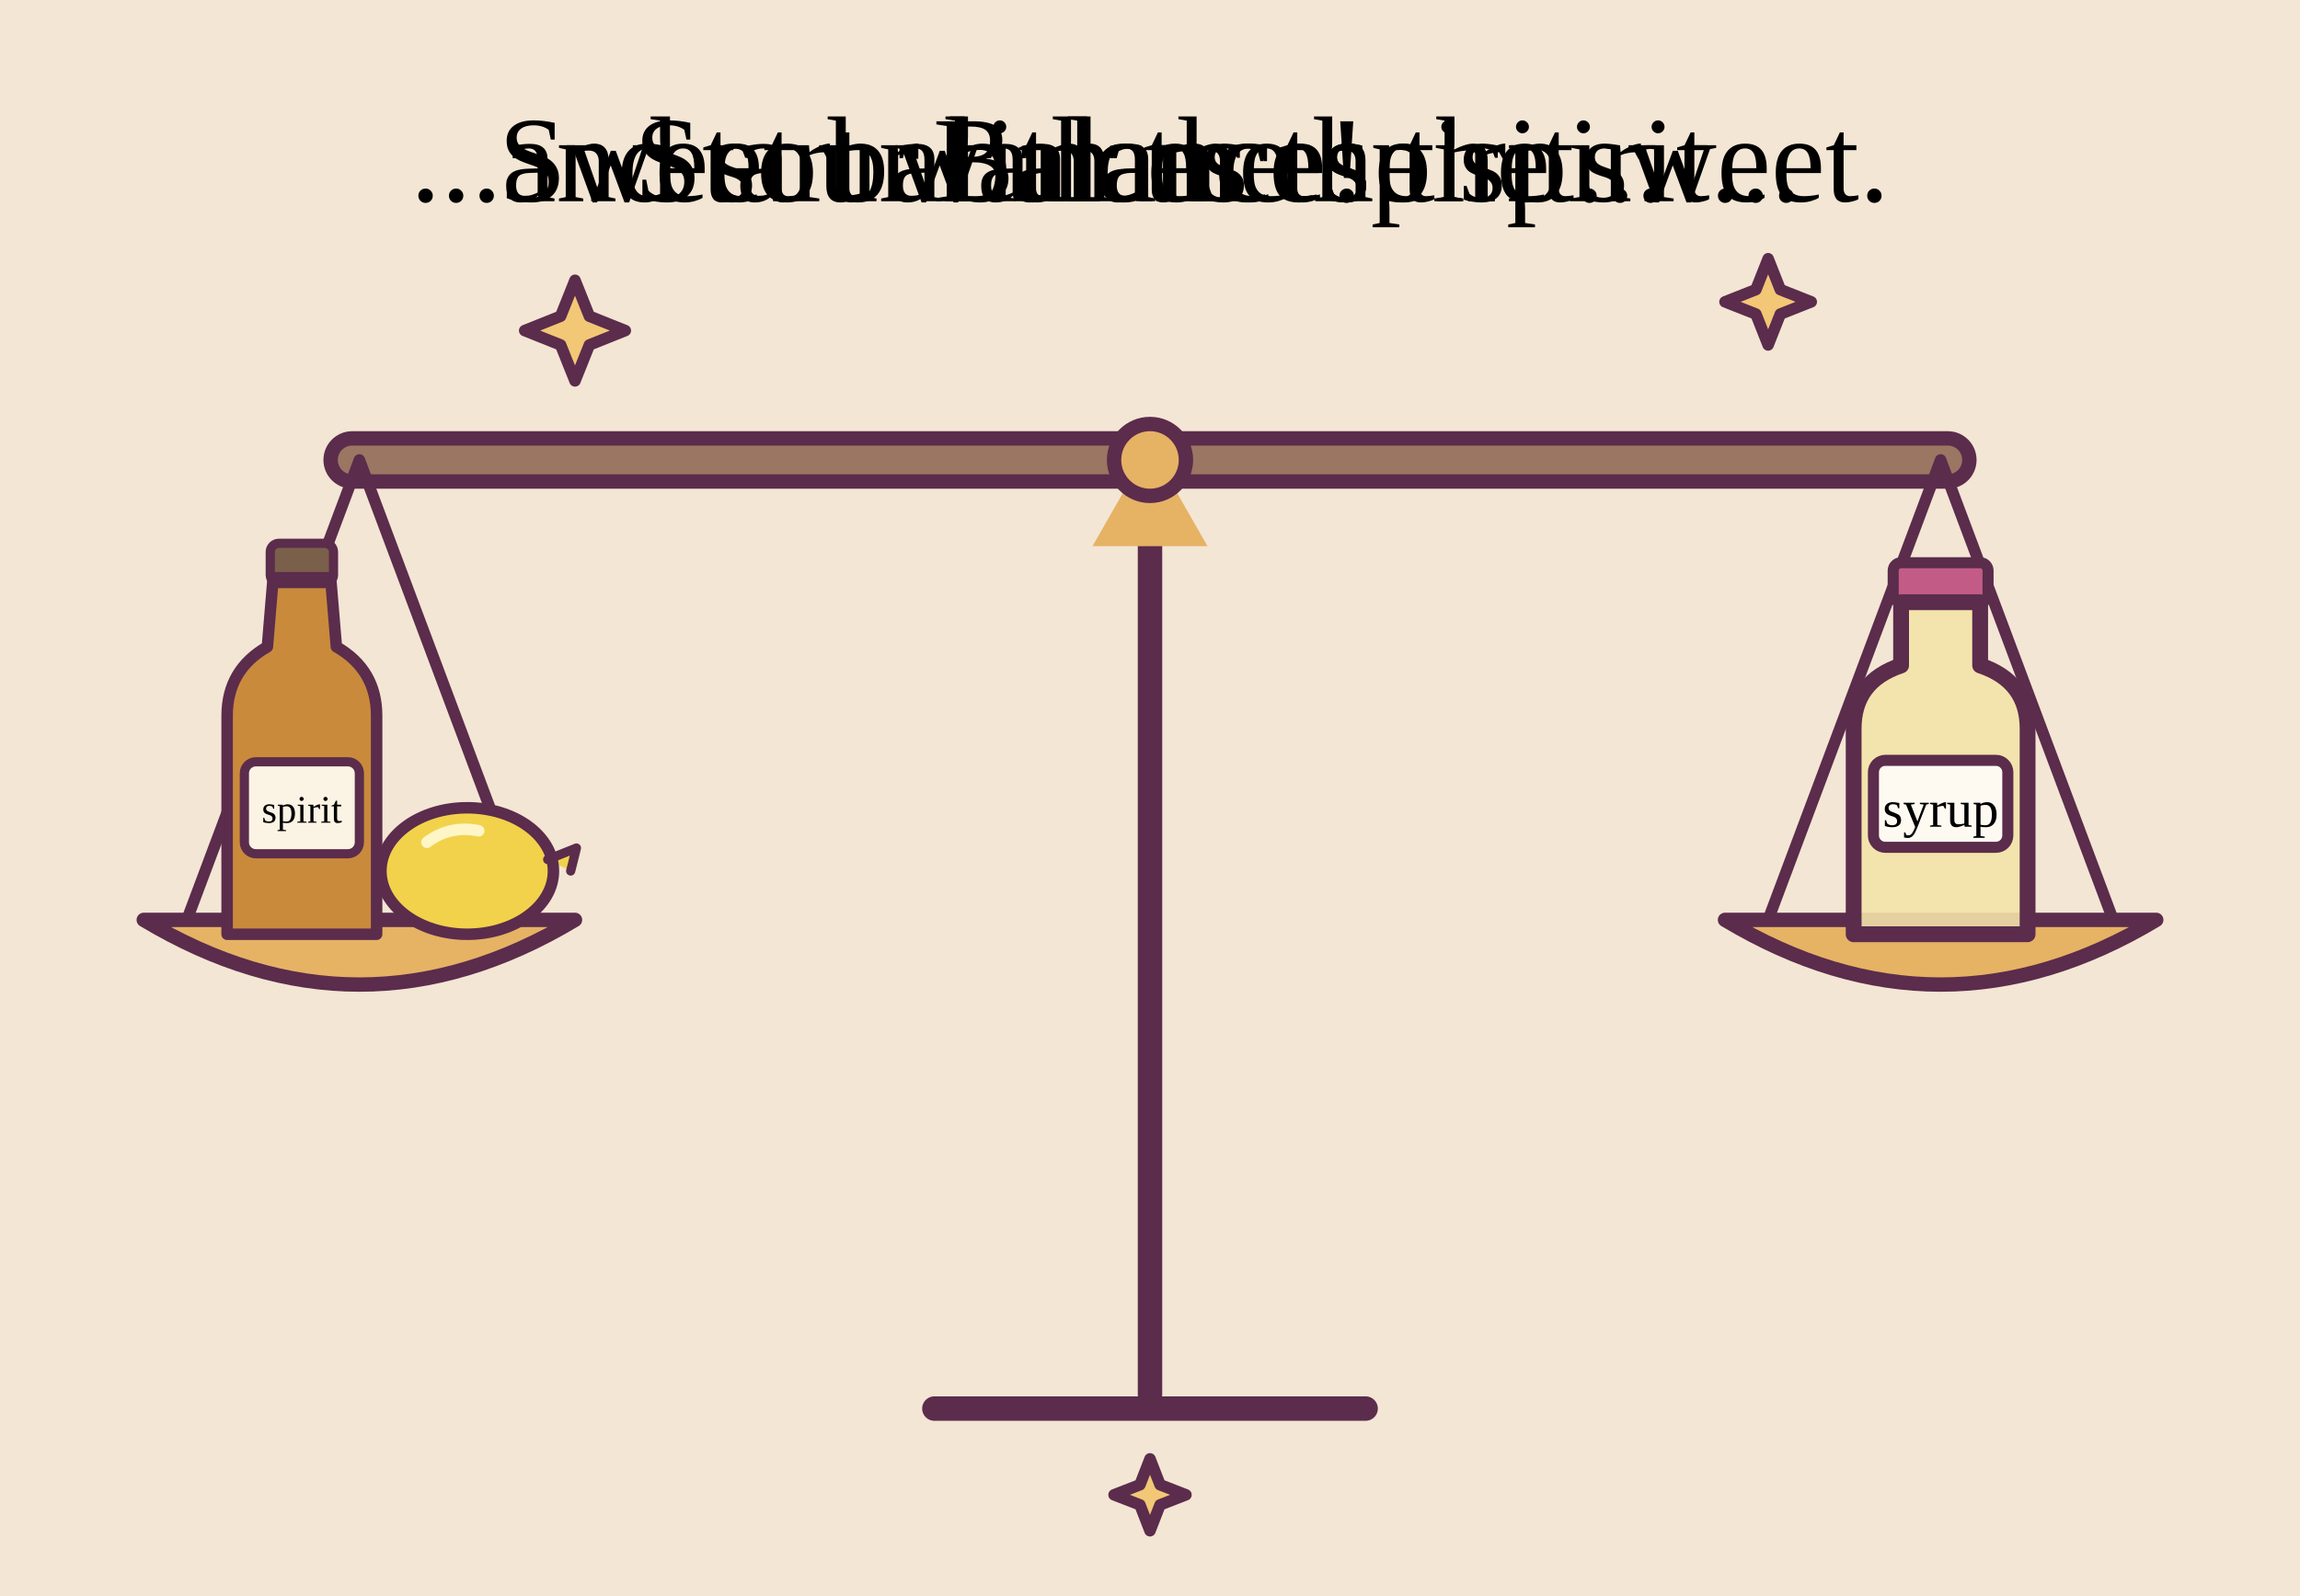
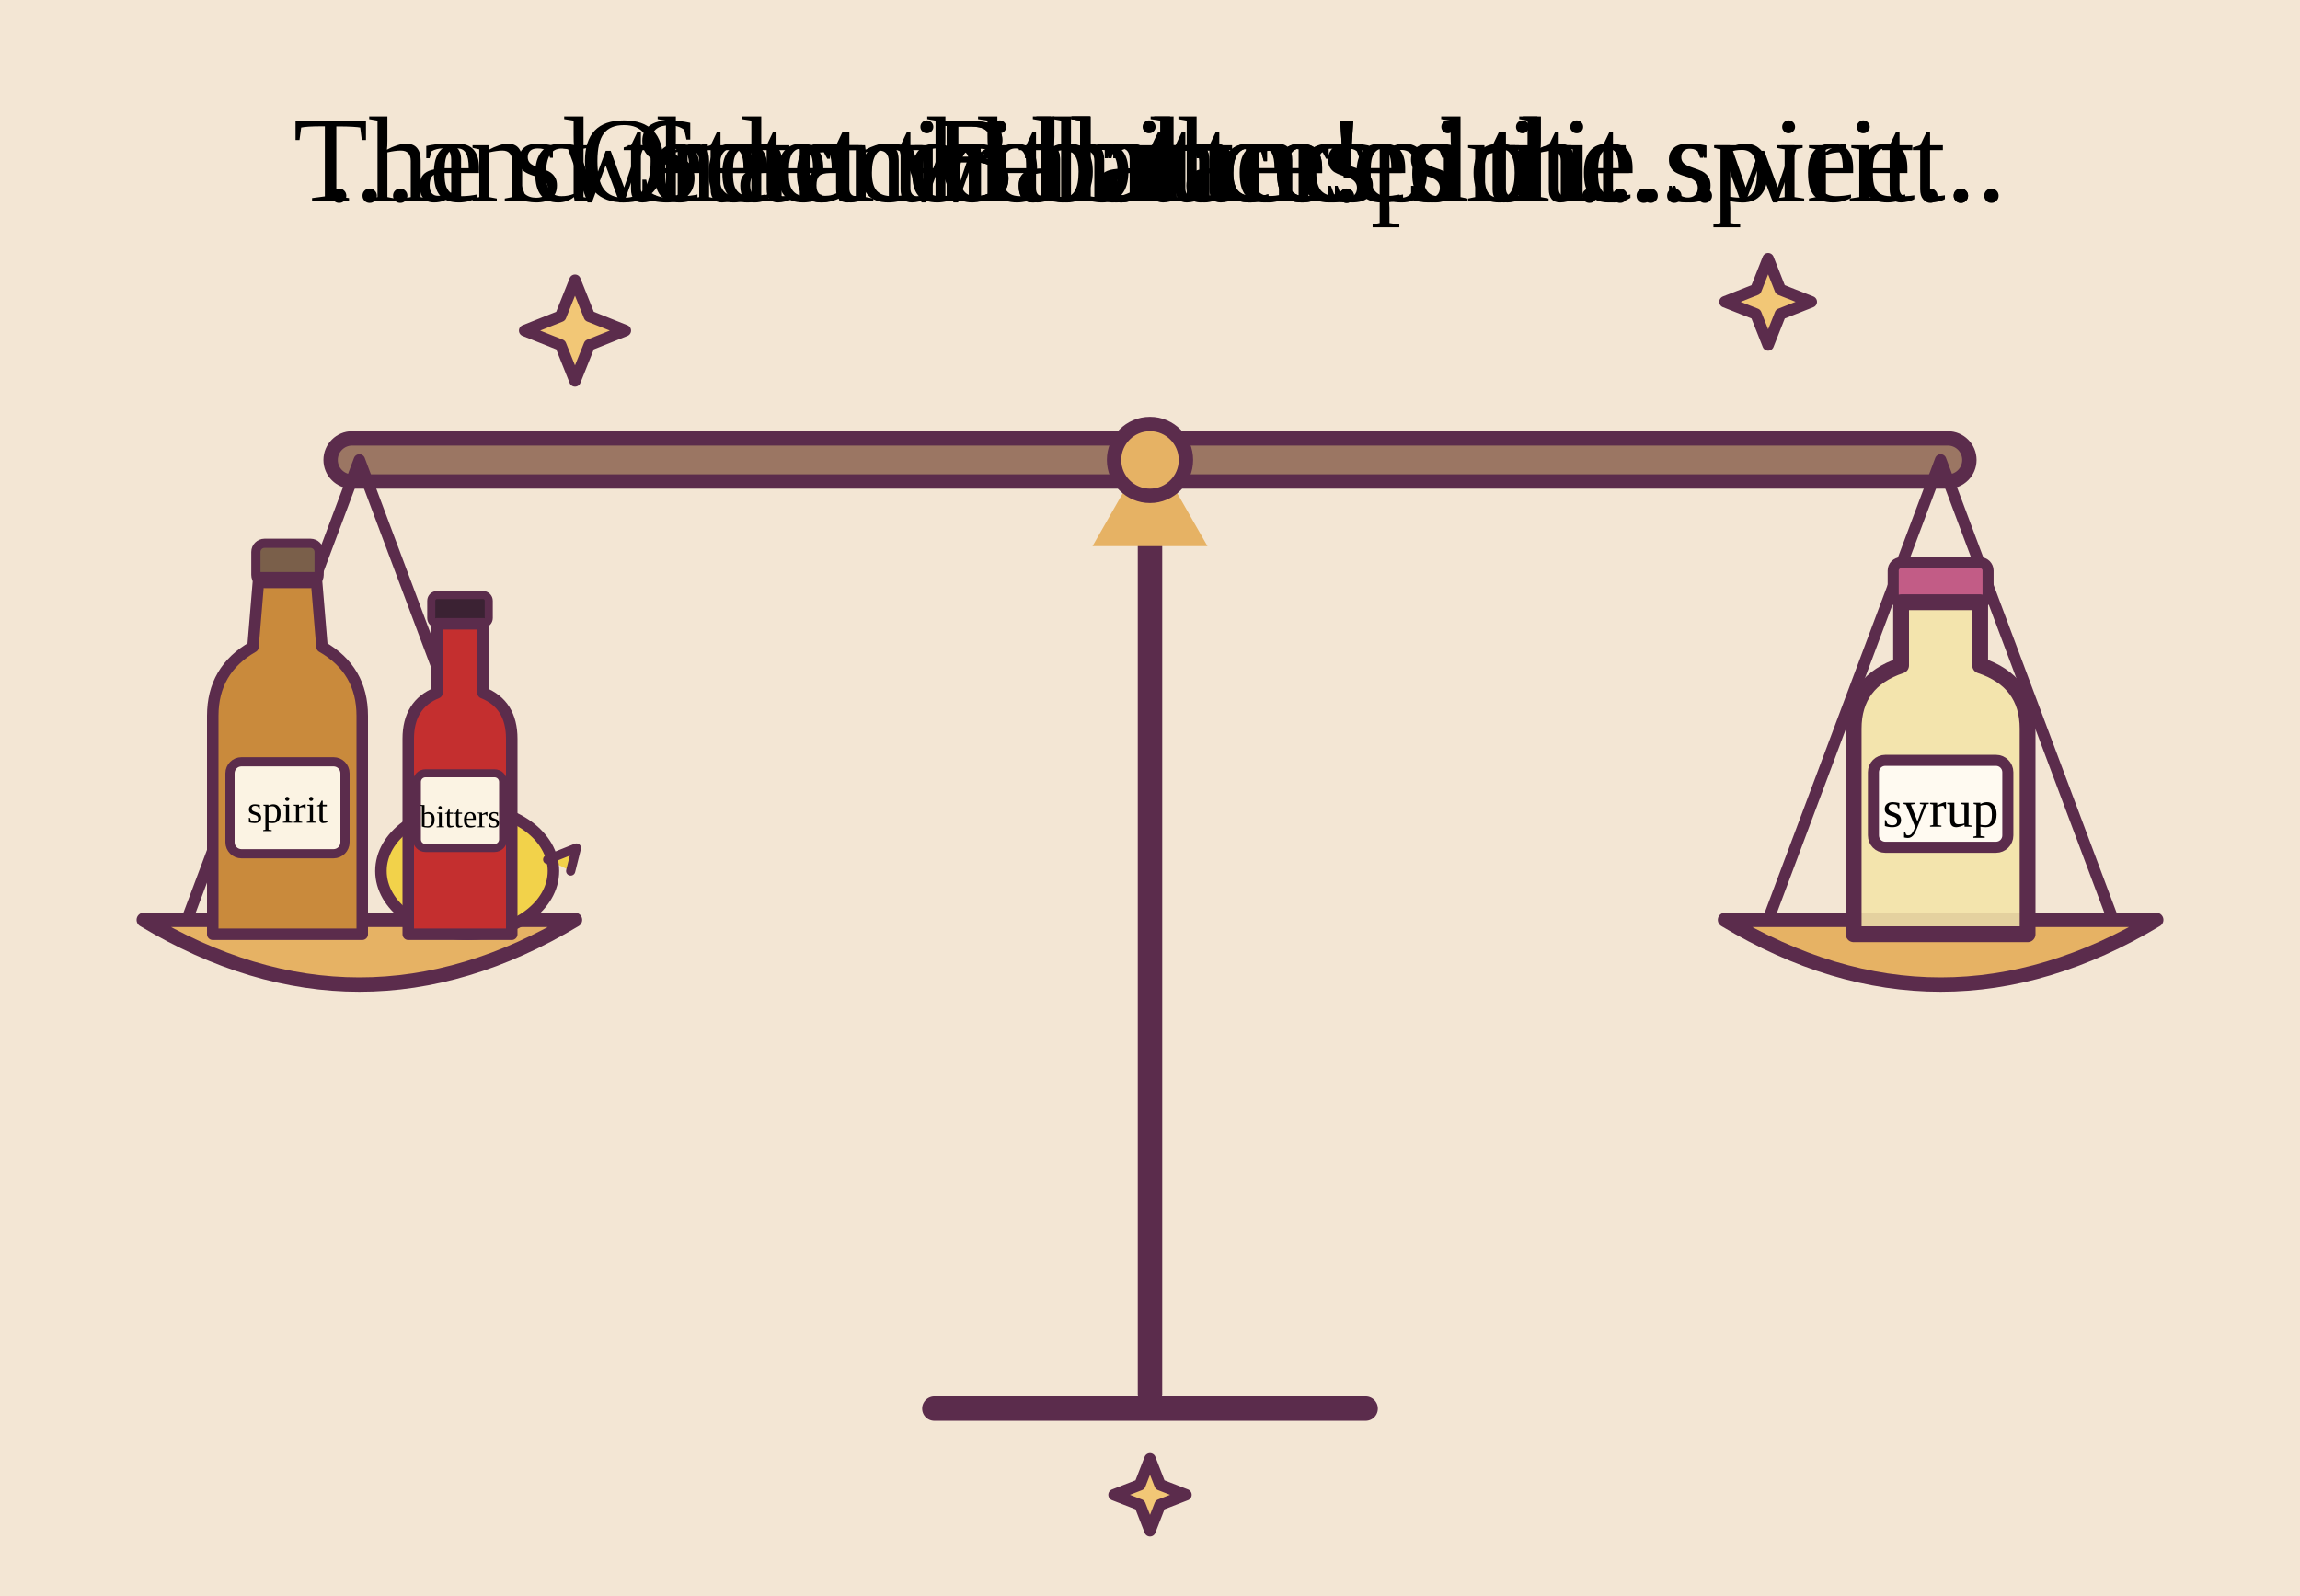
- <svg viewBox="0 0 320 222" role="img" aria-label="A balance scale. A bottle of spirit tips it down on one side. Simple syrup on the other side tips it too far the other way. A lemon added next to the spirit brings it level: balance">
+ <svg viewBox="0 0 320 222" role="img" aria-label="A balance scale. A bottle of spirit tips it down on one side. Simple syrup on the other side tips it too far the other way. A lemon added next to the spirit brings it level: balance. Then the lemon comes off, a bottle of bitters goes on, and it balances again">
  <g transform="translate(-40 -6)">
    <g filter="url(#wash)">
      <rect x="0" y="0" width="400" height="236" fill="#f3e6d4" />
    </g>
    <g filter="url(#crayon)" fill="none" stroke="#5b2c4c" stroke-width="2.6" stroke-linecap="round" stroke-linejoin="round">
      <path d="M200 70 V200 M170 202 H230" stroke-width="3.4" />
    </g>
    <g filter="url(#wash)">
      <path d="M192 82 L200 68 L208 82Z" fill="#e6b264" />
    </g>
    <g class="beam" style="transform-origin:200px 70px">
      <g filter="url(#wash)">
        <rect x="86" y="67" width="228" height="6" rx="3" fill="#9b7663" />
      </g>
      <g filter="url(#crayon)" fill="none" stroke="#5b2c4c" stroke-width="2.6" stroke-linecap="round" stroke-linejoin="round">
        <rect x="86" y="67" width="228" height="6" rx="3" stroke-width="2" />
      </g>
      <g filter="url(#wash)">
        <circle cx="200" cy="70" r="5" fill="#e6b264" />
      </g>
      <g filter="url(#crayon)" fill="none" stroke="#5b2c4c" stroke-width="2.6" stroke-linecap="round" stroke-linejoin="round">
        <circle cx="200" cy="70" r="5" stroke-width="2" />
      </g>
      <g class="pan" style="transform-origin:90px 70px">
        <g filter="url(#crayon)" fill="none" stroke="#5b2c4c" stroke-width="2.6" stroke-linecap="round" stroke-linejoin="round">
          <path d="M90 70 L66 134 M90 70 L114 134" stroke-width="1.6" />
        </g>
        <g filter="url(#wash)">
          <path d="M60 134 Q90 152 120 134Z" fill="#e6b264" />
        </g>
        <g filter="url(#crayon)" fill="none" stroke="#5b2c4c" stroke-width="2.6" stroke-linecap="round" stroke-linejoin="round">
          <path d="M60 134 Q90 152 120 134Z" stroke-width="2" />
        </g>
        <g class="sc-spirit">
-           <g transform="translate(82 136) scale(0.8)">
+           <g transform="translate(80 136) scale(0.8)">
            <g filter="url(#wash)">
              <path d="M-13 0 L-13 -38 Q-13 -46 -6 -50 L-5 -62 L5 -62 L6 -50 Q13 -46 13 -38 L13 0Z" fill="#c98a3c" />
              <rect x="-10" y="-30" width="20" height="16" rx="2" fill="#fbf3e3" />
              <rect x="-5.5" y="-68" width="11" height="7" rx="1.5" fill="#7a5f4a" />
            </g>
            <g filter="url(#crayon)" fill="none" stroke="#5b2c4c" stroke-width="2.6" stroke-linecap="round" stroke-linejoin="round">
              <path d="M-13 0 L-13 -38 Q-13 -46 -6 -50 L-5 -62 L5 -62 L6 -50 Q13 -46 13 -38 L13 0Z" stroke-width="2" />
              <rect x="-10" y="-30" width="20" height="16" rx="2" stroke-width="1.6" />
              <rect x="-5.5" y="-68" width="11" height="7" rx="1.5" stroke-width="1.6" />
            </g>
            <text class="letter" x="0" y="-19.4" font-size="6.8" text-anchor="middle">spirit</text>
          </g>
        </g>
        <g class="sc-sour">
          <g transform="translate(105 136) scale(0.8)">
            <g filter="url(#wash)">
              <ellipse cx="0" cy="-11" rx="15" ry="11" fill="#f2d24a" />
              <path d="M14 -13 l5 -2 l-1 4Z" fill="#f2d24a" />
            </g>
            <g filter="url(#crayon)" fill="none" stroke="#5b2c4c" stroke-width="2.6" stroke-linecap="round" stroke-linejoin="round">
              <ellipse cx="0" cy="-11" rx="15" ry="11" stroke-width="2" />
              <path d="M14 -13 l5 -2 l-1 4" stroke-width="1.6" />
              <path d="M-7 -16 q4 -3 9 -2" stroke="#fff6c8" stroke-width="2" />
            </g>
+           </g>
+         </g>
+         <g class="sc-bitter">
+           <g transform="translate(104 136) scale(0.8)">
+             <g filter="url(#wash)">
+               <path d="M-9 0 L-9 -34 Q-9 -40 -4 -42 L-4 -54 L4 -54 L4 -42 Q9 -40 9 -34 L9 0Z" fill="#c42f2f" />
+               <rect x="-7.5" y="-28" width="15" height="13" rx="1.5" fill="#fbf3e3" />
+               <rect x="-5" y="-59" width="10" height="5" rx="1" fill="#3b2233" />
+             </g>
+             <g filter="url(#crayon)" fill="none" stroke="#5b2c4c" stroke-width="2.6" stroke-linecap="round" stroke-linejoin="round">
+               <path d="M-9 0 L-9 -34 Q-9 -40 -4 -42 L-4 -54 L4 -54 L4 -42 Q9 -40 9 -34 L9 0Z" stroke-width="2" />
+               <rect x="-7.5" y="-28" width="15" height="13" rx="1.5" stroke-width="1.4" />
+               <rect x="-5" y="-59" width="10" height="5" rx="1" stroke-width="1.4" />
+             </g>
+             <text class="letter" x="0" y="-18.6" font-size="5.6" text-anchor="middle">bitters</text>
          </g>
        </g>
      </g>
      <g class="pan" style="transform-origin:310px 70px">
        <g filter="url(#crayon)" fill="none" stroke="#5b2c4c" stroke-width="2.6" stroke-linecap="round" stroke-linejoin="round">
          <path d="M310 70 L286 134 M310 70 L334 134" stroke-width="1.6" />
        </g>
        <g filter="url(#wash)">
          <path d="M280 134 Q310 152 340 134Z" fill="#e6b264" />
        </g>
        <g filter="url(#crayon)" fill="none" stroke="#5b2c4c" stroke-width="2.6" stroke-linecap="round" stroke-linejoin="round">
          <path d="M280 134 Q310 152 340 134Z" stroke-width="2" />
        </g>
        <g class="sc-sweet">
          <g transform="translate(310 136) scale(1.1)">
            <g filter="url(#wash)">
              <path d="M-11 0 L-11 -26 Q-11 -32 -5 -34 L-5 -42 L5 -42 L5 -34 Q11 -32 11 -26 L11 0Z" fill="#f3e3a8" opacity=".9" />
              <rect x="-8.5" y="-22" width="17" height="11" rx="1.5" fill="#fffaf1" />
              <rect x="-6" y="-47" width="12" height="5" rx="1" fill="#c25c86" />
            </g>
            <g filter="url(#crayon)" fill="none" stroke="#5b2c4c" stroke-width="2.6" stroke-linecap="round" stroke-linejoin="round">
              <path d="M-11 0 L-11 -26 Q-11 -32 -5 -34 L-5 -42 L5 -42 L5 -34 Q11 -32 11 -26 L11 0Z" stroke-width="2" />
              <rect x="-8.5" y="-22" width="17" height="11" rx="1.5" stroke-width="1.4" />
              <rect x="-6" y="-47" width="12" height="5" rx="1" stroke-width="1.4" />
            </g>
            <text class="letter" x="0" y="-13.6" font-size="6.6" text-anchor="middle">syrup</text>
          </g>
        </g>
      </g>
    </g>
    <text class="letter sc-cap c1" x="200" y="34" font-size="17" text-anchor="middle">Start with the spirit...</text>
-     <text class="letter sc-cap c2" x="200" y="34" font-size="17" text-anchor="middle">Sweet balances the spirit...</text>
-     <text class="letter sc-cap c3" x="200" y="34" font-size="17" text-anchor="middle">...and sour balances the sweet.</text>
+     <text class="letter sc-cap c2" x="200" y="34" font-size="17" text-anchor="middle">The sweetener balances the spirit...</text>
+     <text class="letter sc-cap c3" x="200" y="34" font-size="17" text-anchor="middle">...and the acid balances the sweet.</text>
    <text class="letter sc-cap c4" x="200" y="34" font-size="17" text-anchor="middle">Balance!</text>
+     <text class="letter sc-cap c5" x="200" y="34" font-size="17" text-anchor="middle">Or let the bitters do it...</text>
+     <text class="letter sc-cap c6" x="200" y="34" font-size="17" text-anchor="middle">Balance!</text>
    <g class="sc-ok">
      <g class="twinkle" style="transform-origin:120px 52px">
        <path d="M120 45 L122 50 L127 52 L122 54 L120 59 L118 54 L113 52 L118 50Z" fill="#f2c776" stroke="#5b2c4c" stroke-width="1.6" stroke-linejoin="round" />
      </g>
      <g class="twinkle d2" style="transform-origin:286px 48px">
        <path d="M286 42 L287.7 46.3 L292 48 L287.7 49.7 L286 54 L284.3 49.7 L280 48 L284.3 46.3Z" fill="#f2c776" stroke="#5b2c4c" stroke-width="1.6" stroke-linejoin="round" />
      </g>
      <g class="twinkle d3" style="transform-origin:200px 214px">
        <path d="M200 209 L201.4 212.6 L205 214 L201.4 215.4 L200 219 L198.6 215.4 L195 214 L198.6 212.6Z" fill="#f2c776" stroke="#5b2c4c" stroke-width="1.6" stroke-linejoin="round" />
      </g>
    </g>
  </g>
</svg>
